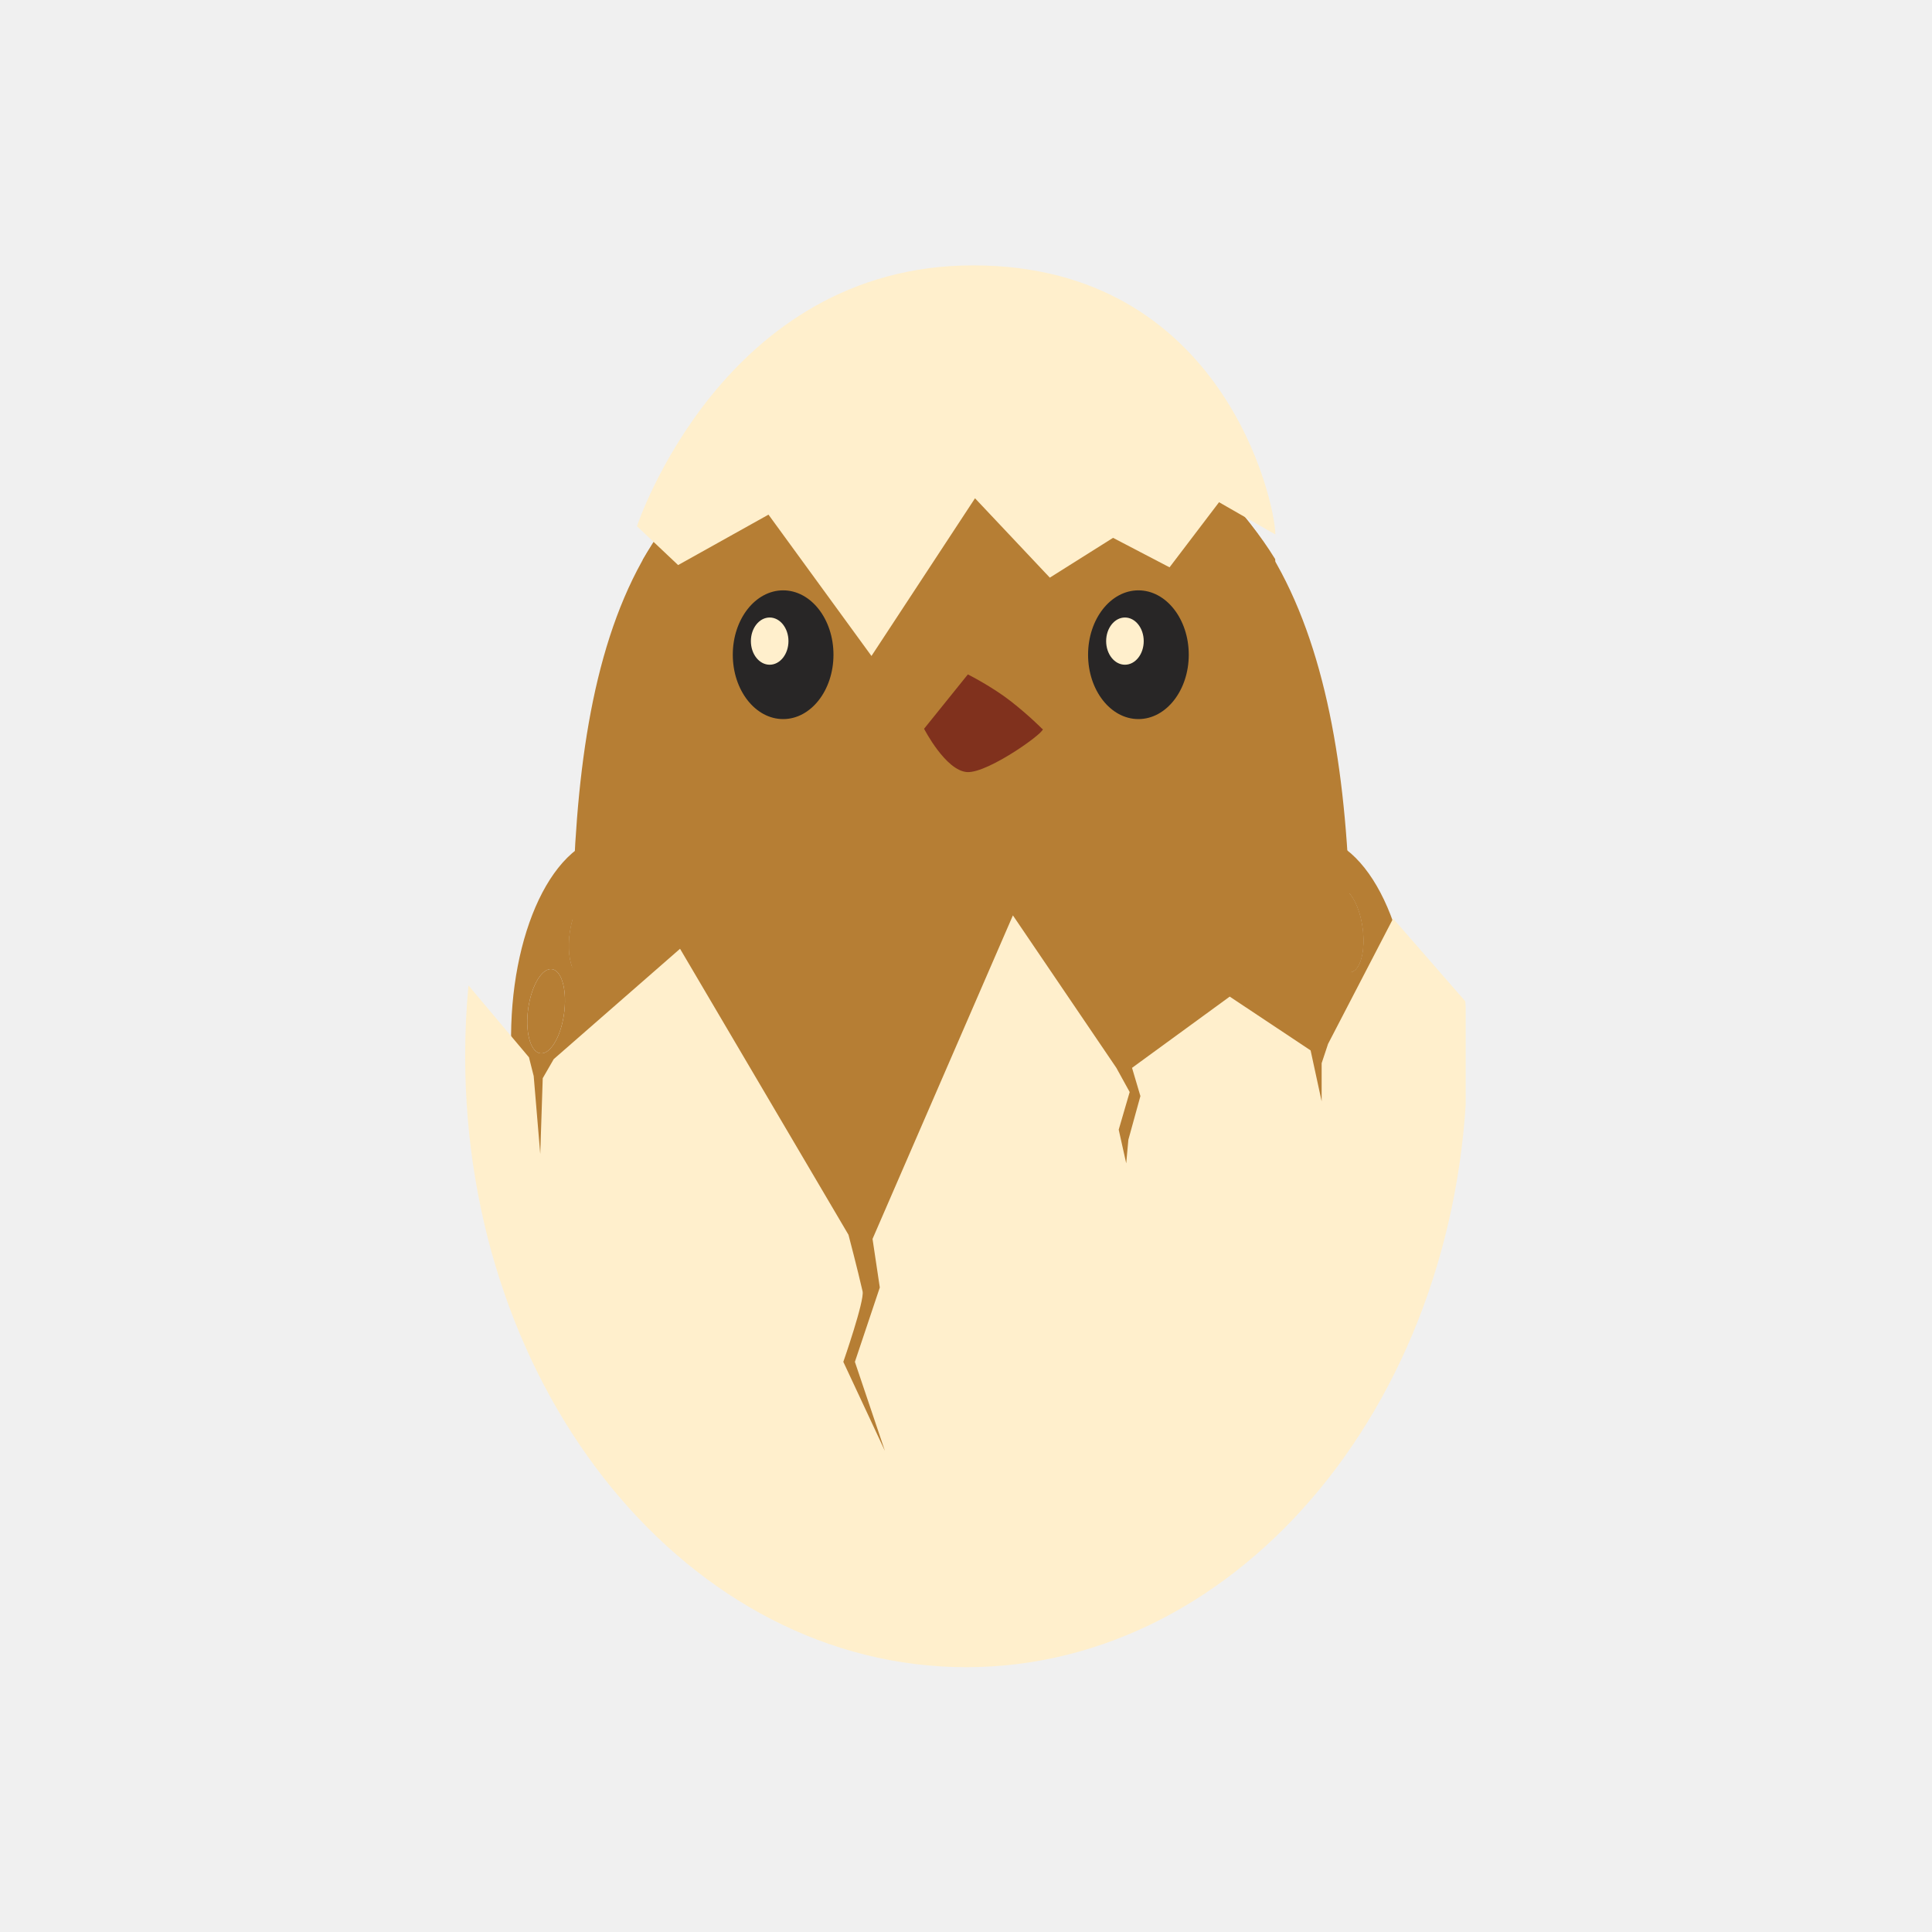
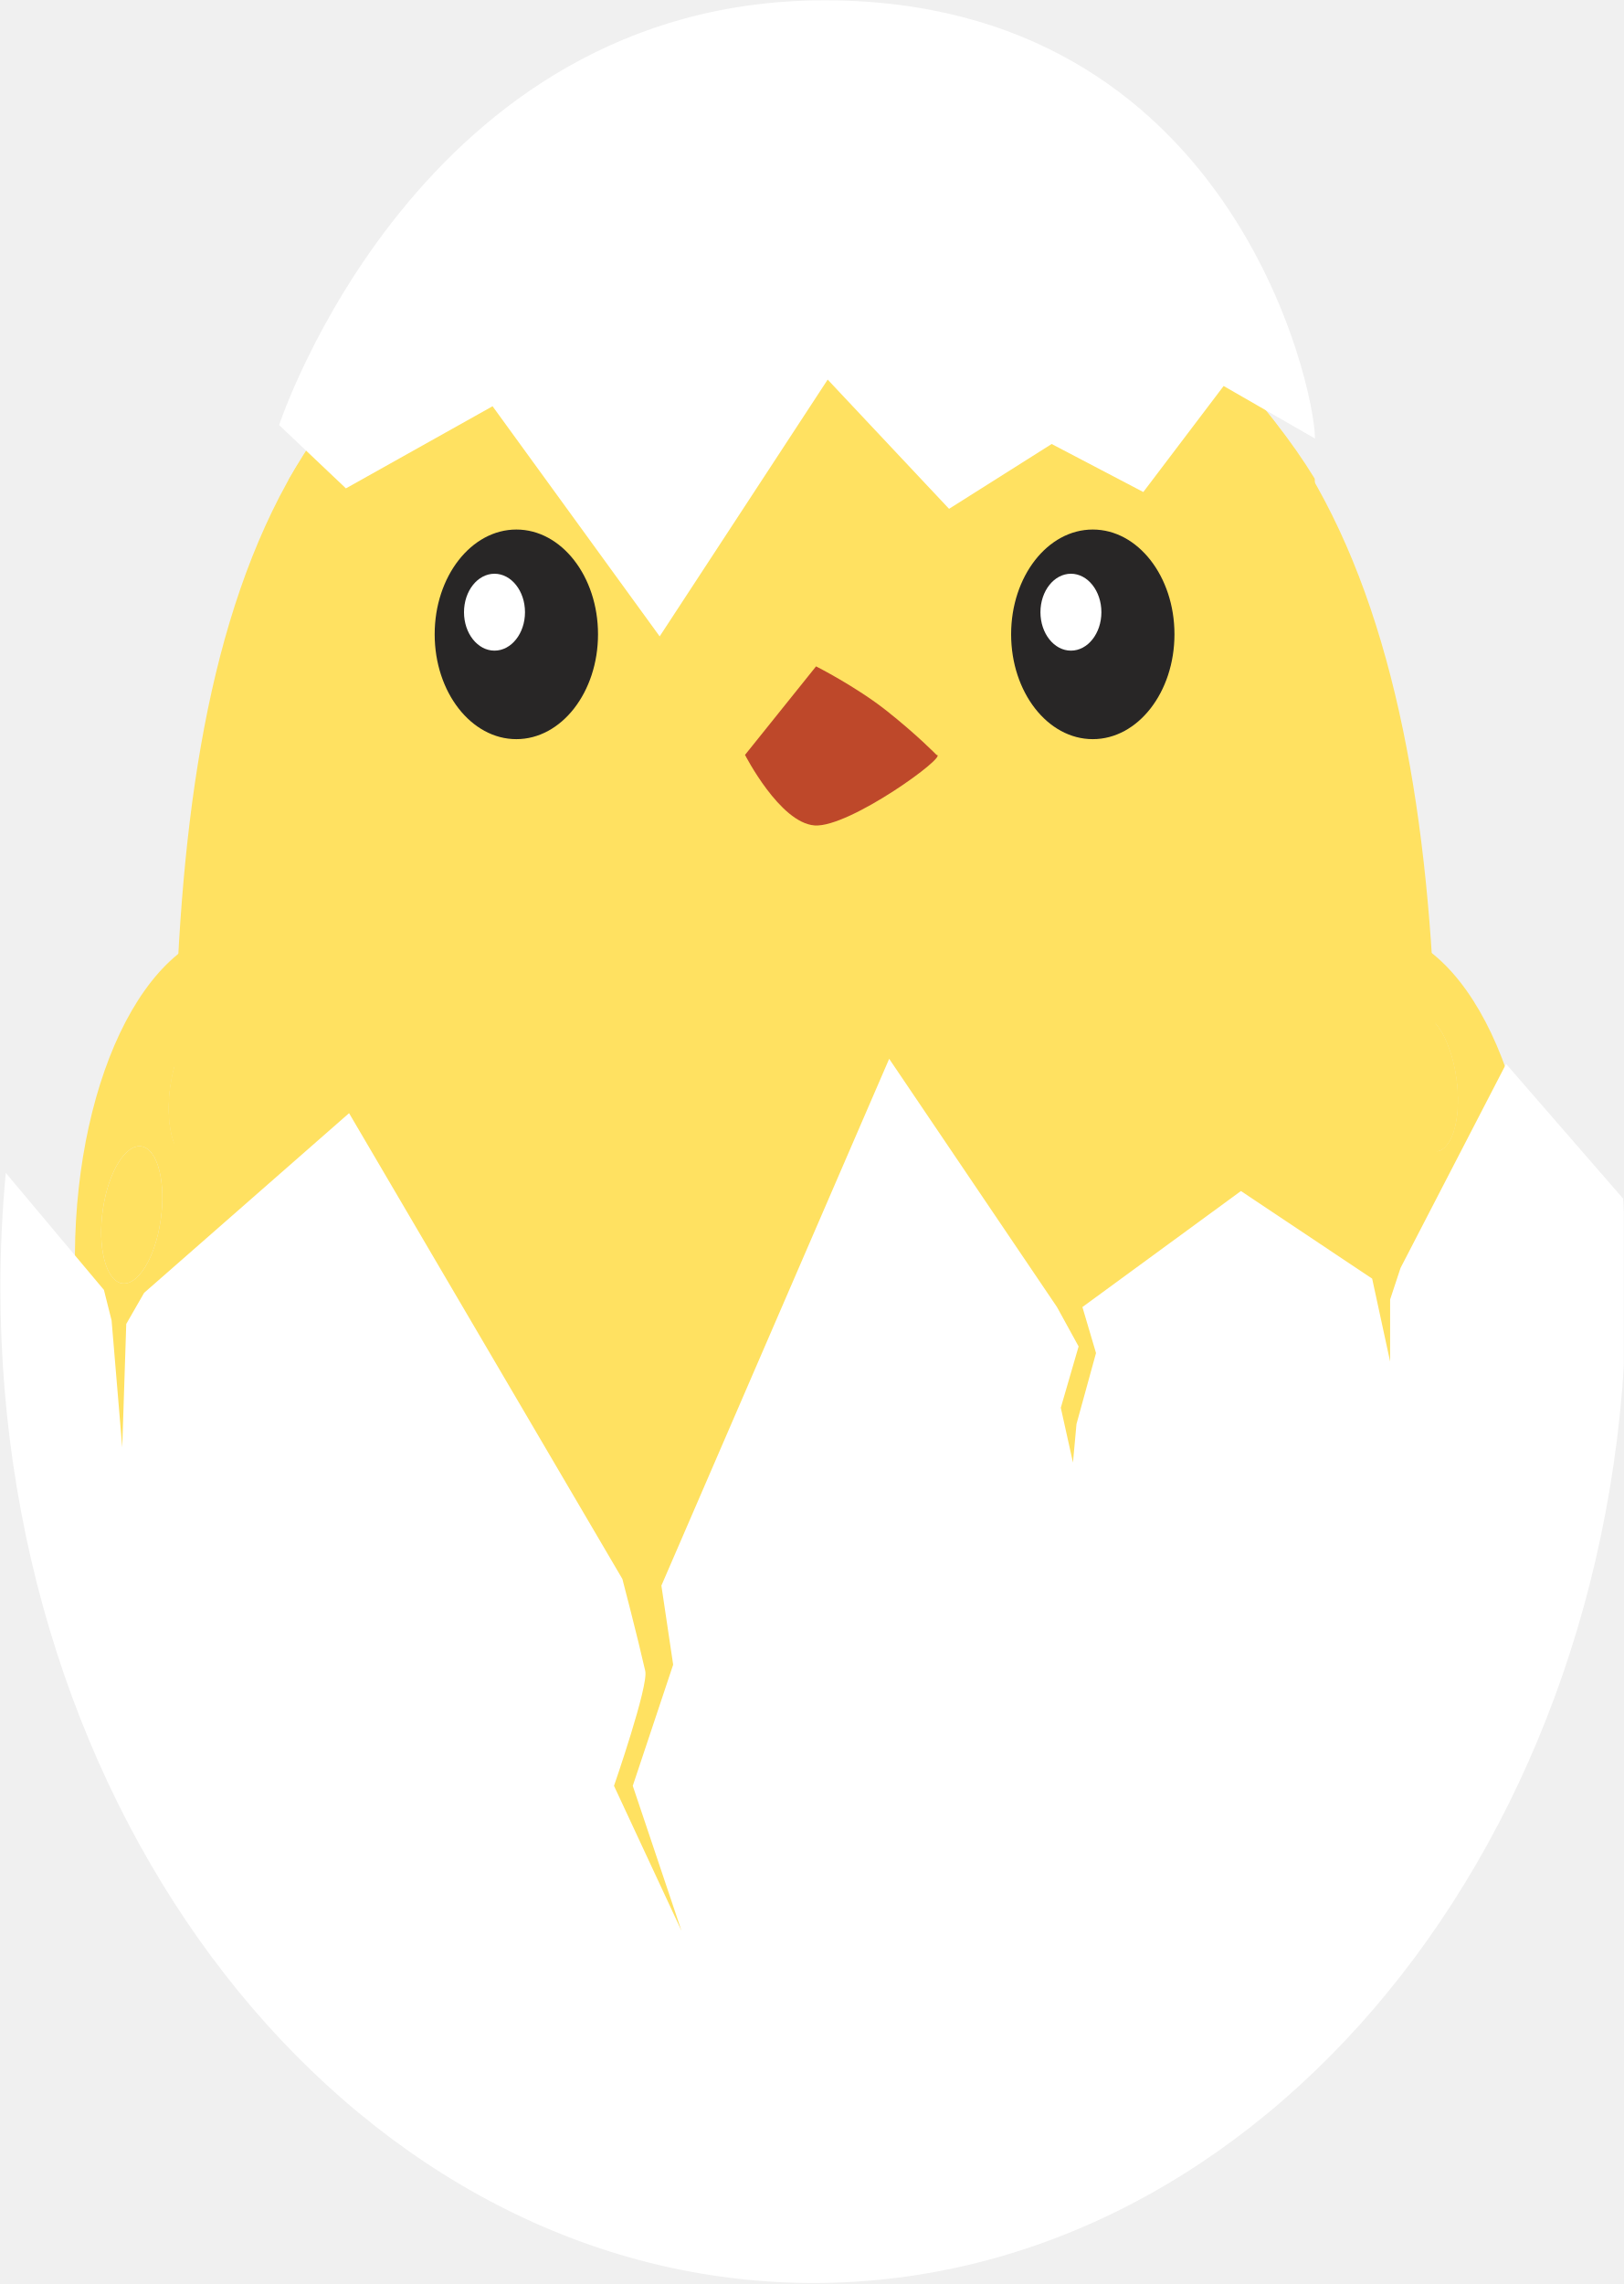
- <svg xmlns="http://www.w3.org/2000/svg" width="500" zoomAndPan="magnify" viewBox="0 0 375 375" height="500" preserveAspectRatio="xMidYMid meet" version="1.0">
-   <defs>
-     <clipPath id="8db2436450">
-       <path d="M 90.238 51.469 L 284.488 51.469 L 284.488 323.719 L 90.238 323.719 Z M 90.238 51.469 " clip-rule="nonzero" />
-     </clipPath>
-   </defs>
-   <path fill="#b67e34" d="M 264.297 179.07 C 263.824 176.605 262.945 174.605 261.945 173.449 C 259.969 120.352 245.031 79.039 189.566 77.629 C 191.137 73.902 192.93 68.422 191.098 66.043 C 191.098 66.043 189.84 62.051 186.129 62.562 C 184.215 62.828 183.852 66.223 184.004 69.855 C 182.43 65.371 180.039 60.762 176.68 59.727 C 176.68 59.727 171.551 56.156 167.465 59.395 C 163.445 62.582 176.531 74.441 180.02 77.762 C 123.227 80.824 112.043 124.168 111.098 178.652 C 110.973 179.098 110.863 179.566 110.77 180.055 C 110.215 182.949 110.359 185.766 111.031 187.602 C 111.086 201.855 113.016 215.457 116.496 227.918 C 127.691 268.059 154.855 296.387 186.605 296.387 C 218.016 296.387 244.965 268.645 256.355 229.156 C 259.973 216.68 262.016 203.02 262.168 188.699 C 262.285 188.68 262.402 188.641 262.52 188.59 C 264.355 187.781 265.148 183.516 264.297 179.07 Z M 264.297 179.07 " fill-opacity="1" fill-rule="nonzero" />
-   <path fill="#b67e34" d="M 115.633 173.48 C 113.801 172.668 111.621 175.609 110.77 180.055 C 109.918 184.5 110.711 188.766 112.543 189.578 C 114.375 190.391 116.555 187.445 117.406 183 C 118.262 178.555 117.465 174.293 115.633 173.48 Z M 115.633 173.48 " fill-opacity="1" fill-rule="nonzero" />
-   <path fill="#b67e34" d="M 121.043 189.852 C 119.211 189.035 117.035 191.98 116.184 196.426 C 115.332 200.871 116.125 205.137 117.957 205.949 C 119.789 206.762 121.969 203.816 122.82 199.371 C 123.676 194.926 122.879 190.664 121.043 189.852 Z M 121.043 189.852 " fill-opacity="1" fill-rule="nonzero" />
-   <path fill="#b67e34" d="M 107.547 188.23 C 105.715 187.418 103.535 190.359 102.684 194.809 C 101.832 199.254 102.625 203.516 104.457 204.328 C 106.289 205.141 108.469 202.195 109.32 197.75 C 110.172 193.305 109.379 189.043 107.547 188.23 Z M 107.547 188.23 " fill-opacity="1" fill-rule="nonzero" />
-   <path fill="#b67e34" d="M 126.578 171.234 C 124.711 171.492 123.625 175.477 124.156 180.129 C 124.688 184.781 126.637 188.34 128.508 188.082 C 130.379 187.82 131.461 183.836 130.93 179.188 C 130.398 174.535 128.449 170.973 126.578 171.234 Z M 126.578 171.234 " fill-opacity="1" fill-rule="nonzero" />
-   <path fill="#b67e34" d="M 248.488 170.246 C 246.617 169.984 244.668 173.543 244.137 178.199 C 243.602 182.852 244.688 186.832 246.559 187.094 C 248.43 187.352 250.379 183.793 250.91 179.141 C 251.445 174.488 250.359 170.508 248.488 170.246 Z M 248.488 170.246 " fill-opacity="1" fill-rule="nonzero" />
-   <path fill="#b67e34" d="M 253.605 188.105 C 251.734 187.848 249.785 191.406 249.25 196.059 C 248.719 200.711 249.801 204.695 251.676 204.957 C 253.543 205.215 255.492 201.656 256.027 197 C 256.559 192.348 255.473 188.367 253.605 188.105 Z M 253.605 188.105 " fill-opacity="1" fill-rule="nonzero" />
-   <path fill="#b67e34" d="M 239.176 188.105 C 237.305 187.848 235.355 191.406 234.82 196.059 C 234.289 200.711 235.375 204.695 237.246 204.957 C 239.113 205.215 241.062 201.656 241.598 197 C 242.129 192.348 241.047 188.367 239.176 188.105 Z M 239.176 188.105 " fill-opacity="1" fill-rule="nonzero" />
-   <path fill="#b67e34" d="M 259.434 172.492 C 257.602 173.305 256.809 177.57 257.66 182.016 C 258.512 186.461 260.691 189.406 262.523 188.594 C 264.355 187.781 265.148 183.516 264.297 179.07 C 263.445 174.625 261.266 171.68 259.434 172.492 Z M 259.434 172.492 " fill-opacity="1" fill-rule="nonzero" />
-   <path fill="#80311d" d="M 196.281 136.176 C 192.637 133.309 187.863 130.902 187.863 130.902 L 179.363 141.453 L 202.27 141.453 C 202.27 141.453 199.926 139.047 196.281 136.176 Z M 187.691 149.859 C 191.855 150.156 203.832 141.453 202.27 141.453 C 200.707 141.453 179.363 141.453 179.363 141.453 C 179.363 141.453 183.527 149.566 187.691 149.859 Z M 187.691 149.859 " fill-opacity="1" fill-rule="nonzero" />
-   <path fill="#b67e34" d="M 208.641 127.703 C 208.641 120.461 213.785 114.582 220.129 114.582 C 226.477 114.582 231.621 120.457 231.621 127.703 C 231.621 134.953 226.477 140.824 220.129 140.824 C 213.785 140.824 208.641 134.949 208.641 127.703 Z M 123.859 253.516 C 123.305 253.559 122.75 253.621 122.191 253.707 C 122.922 251.434 123.48 249.188 123.844 247.57 C 123.941 247.777 124.039 247.984 124.133 248.191 C 124.047 249.613 123.945 251.453 123.859 253.516 Z M 258.27 163.109 C 248.207 158.777 235.844 170 231.711 188.434 C 220.762 180.18 206.148 175.5 186.781 175.5 C 167.004 175.5 152.281 179.965 141.363 187.848 C 137.102 169.762 124.895 158.824 114.938 163.109 C 103.895 167.859 97.109 189.277 99.781 210.949 C 99.918 212.082 101.746 219.902 103.25 229.859 C 104.523 238.309 105.043 246.09 106.695 248.027 C 108.336 249.945 110.594 244.699 110.551 242.844 C 110.672 245.316 142.836 284.441 144.863 278.027 C 156.859 289.625 171.273 296.391 186.785 296.391 C 202.062 296.391 216.277 289.828 228.164 278.551 C 230.07 284.754 262.531 245.445 262.66 242.844 C 262.617 244.699 264.875 249.945 266.516 248.027 C 268.168 246.09 268.688 238.309 269.961 229.859 C 271.465 219.902 273.289 212.082 273.43 210.949 C 276.102 189.277 269.312 167.859 258.27 163.109 Z M 109.32 197.75 C 108.469 202.195 106.289 205.141 104.457 204.328 C 102.625 203.516 101.832 199.254 102.684 194.809 C 103.535 190.359 105.715 187.418 107.547 188.23 C 109.379 189.043 110.172 193.305 109.32 197.75 Z M 112.547 189.578 C 110.715 188.766 109.918 184.504 110.773 180.059 C 111.625 175.613 113.801 172.668 115.633 173.48 C 117.465 174.293 118.262 178.559 117.41 183.004 C 116.555 187.445 114.379 190.395 112.547 189.578 Z M 122.82 199.371 C 121.969 203.816 119.793 206.762 117.961 205.949 C 116.129 205.137 115.332 200.871 116.184 196.426 C 117.039 191.98 119.215 189.035 121.047 189.852 C 122.879 190.664 123.676 194.926 122.82 199.371 Z M 128.508 188.082 C 126.637 188.34 124.688 184.781 124.156 180.129 C 123.621 175.477 124.707 171.492 126.578 171.234 C 128.449 170.973 130.398 174.531 130.93 179.188 C 131.465 183.836 130.379 187.82 128.508 188.082 Z M 241.598 197.004 C 241.062 201.656 239.117 205.219 237.246 204.957 C 235.375 204.699 234.289 200.715 234.82 196.062 C 235.355 191.41 237.301 187.848 239.176 188.109 C 241.047 188.367 242.129 192.352 241.598 197.004 Z M 246.559 187.094 C 244.688 186.832 243.605 182.852 244.137 178.199 C 244.668 173.547 246.617 169.984 248.488 170.246 C 250.359 170.504 251.441 174.488 250.91 179.141 C 250.379 183.793 248.43 187.352 246.559 187.094 Z M 256.027 197.004 C 255.492 201.656 253.547 205.219 251.676 204.957 C 249.805 204.699 248.719 200.715 249.25 196.062 C 249.785 191.41 251.73 187.848 253.605 188.109 C 255.477 188.367 256.559 192.352 256.027 197.004 Z M 262.523 188.594 C 260.691 189.406 258.512 186.461 257.66 182.016 C 256.809 177.57 257.602 173.305 259.434 172.492 C 261.266 171.68 263.445 174.625 264.297 179.07 C 265.148 183.516 264.355 187.781 262.523 188.594 Z M 151.172 140.824 C 157.52 140.824 162.664 134.953 162.664 127.703 C 162.664 120.457 157.52 114.586 151.172 114.586 C 144.824 114.586 139.684 120.461 139.684 127.707 C 139.684 134.953 144.824 140.824 151.172 140.824 Z M 186.754 78.609 C 154.82 78.609 135.844 90.031 124.738 108.684 L 131.621 115.184 L 149.164 105.395 L 169.152 132.832 L 189.25 102.223 L 203.77 117.625 L 216.043 109.898 L 227.012 115.621 L 236.617 102.984 L 247.543 109.246 C 247.543 109.047 247.531 108.805 247.512 108.527 C 236.07 89.969 217.18 78.609 186.754 78.609 Z M 186.754 78.609 " fill-opacity="1" fill-rule="nonzero" />
-   <path fill="#282626" d="M 161.777 127.078 C 161.777 133.98 157.402 139.574 152.008 139.574 C 146.609 139.574 142.234 133.98 142.234 127.078 C 142.234 120.18 146.613 114.586 152.008 114.586 C 157.406 114.586 161.777 120.18 161.777 127.078 Z M 220.965 114.586 C 215.566 114.586 211.195 120.18 211.195 127.078 C 211.195 133.98 215.57 139.574 220.965 139.574 C 226.363 139.574 230.738 133.98 230.738 127.078 C 230.738 120.18 226.363 114.586 220.965 114.586 Z M 220.965 114.586 " fill-opacity="1" fill-rule="nonzero" />
-   <g clip-path="url(#8db2436450)">
-     <path fill="#ffefcc" d="M 153.039 124.441 C 153.039 126.973 151.406 129.023 149.391 129.023 C 147.379 129.023 145.746 126.977 145.746 124.441 C 145.746 121.91 147.379 119.859 149.391 119.859 C 151.406 119.859 153.039 121.914 153.039 124.441 Z M 218.352 119.859 C 216.336 119.859 214.703 121.91 214.703 124.441 C 214.703 126.977 216.336 129.023 218.352 129.023 C 220.363 129.023 221.996 126.977 221.996 124.441 C 221.996 121.91 220.363 119.859 218.352 119.859 Z M 284.414 194.352 L 270.402 178.289 L 257.781 202.609 L 257.777 202.617 L 256.531 206.367 L 256.531 213.77 L 254.387 203.883 L 254.383 203.883 L 254.383 203.879 L 238.688 193.441 L 219.727 207.27 L 221.352 212.75 L 219.016 221.219 L 218.598 225.805 L 217.141 219.266 L 219.27 211.965 L 216.684 207.27 L 196.605 177.676 L 169.359 240.473 L 170.77 249.898 L 165.934 264.336 L 171.762 281.617 L 163.688 264.336 C 163.688 264.336 167.836 252.426 167.426 250.645 C 166.43 246.285 164.754 239.914 164.691 239.676 C 164.688 239.676 164.688 239.676 164.691 239.672 L 164.688 239.668 L 131.996 184.156 L 107.48 205.574 L 105.344 209.281 L 104.863 223.996 L 103.59 208.863 L 102.672 205.223 L 90.93 191.277 C 90.508 195.762 90.289 200.328 90.289 204.953 C 90.289 270.48 133.832 323.602 187.543 323.602 C 241.258 323.602 284.801 270.484 284.801 204.953 C 284.797 201.379 284.668 197.844 284.414 194.352 Z M 131.621 109.68 L 149.164 99.891 L 169.152 127.324 L 189.25 96.715 L 203.77 112.121 L 216.043 104.395 L 227.008 110.117 L 236.617 97.48 L 247.543 103.742 C 247.543 97.574 237.488 51.508 188.895 51.508 C 140.301 51.508 123.633 102.137 123.633 102.137 Z M 131.621 109.68 " fill-opacity="1" fill-rule="nonzero" />
+ <svg xmlns="http://www.w3.org/2000/svg" width="32" height="45" viewBox="0 0 32 45" fill="none">
+   <path d="M28.674 21.091C28.596 20.684 28.451 20.353 28.286 20.162C27.961 11.385 25.5 4.557 16.363 4.324C16.622 3.708 16.917 2.802 16.615 2.409C16.615 2.409 16.408 1.749 15.797 1.834C15.481 1.877 15.421 2.439 15.447 3.039C15.187 2.298 14.793 1.536 14.24 1.365C14.24 1.365 13.395 0.775 12.722 1.31C12.06 1.837 14.216 3.797 14.79 4.346C5.434 4.852 3.592 12.016 3.436 21.022C3.416 21.096 3.398 21.173 3.382 21.254C3.291 21.732 3.315 22.198 3.425 22.501C3.434 24.857 3.752 27.105 4.326 29.165C6.17 35.8 10.645 40.482 15.875 40.482C21.049 40.482 25.489 35.897 27.366 29.37C27.961 27.307 28.298 25.05 28.323 22.683C28.342 22.679 28.362 22.673 28.381 22.665C28.683 22.531 28.814 21.826 28.674 21.091Z" fill="#FFE161" />
+   <path d="M4.183 20.167C3.882 20.033 3.523 20.519 3.382 21.254C3.242 21.989 3.373 22.694 3.674 22.828C3.976 22.962 4.335 22.476 4.476 21.741C4.616 21.006 4.485 20.302 4.183 20.167Z" fill="#FFE161" />
+   <path d="M5.075 22.873C4.773 22.738 4.414 23.225 4.274 23.96C4.134 24.695 4.264 25.399 4.566 25.534C4.868 25.668 5.227 25.181 5.367 24.447C5.508 23.712 5.377 23.007 5.075 22.873Z" fill="#FFE161" />
+   <path d="M2.851 22.605C2.55 22.471 2.19 22.957 2.05 23.693C1.91 24.427 2.041 25.132 2.342 25.266C2.644 25.4 3.003 24.913 3.143 24.179C3.284 23.444 3.153 22.74 2.851 22.605Z" fill="#FFE161" />
+   <path d="M5.986 19.796C5.679 19.839 5.5 20.497 5.588 21.266C5.675 22.035 5.996 22.623 6.304 22.581C6.613 22.538 6.791 21.879 6.703 21.111C6.616 20.342 6.295 19.753 5.986 19.796Z" fill="#FFE161" />
+   <path d="M26.07 19.633C25.761 19.589 25.44 20.178 25.353 20.947C25.265 21.716 25.443 22.374 25.752 22.417C26.06 22.46 26.381 21.872 26.468 21.103C26.557 20.334 26.378 19.676 26.07 19.633Z" fill="#FFE161" />
+   <path d="M26.913 22.585C26.604 22.542 26.283 23.13 26.195 23.899C26.108 24.668 26.286 25.327 26.595 25.37C26.902 25.413 27.223 24.825 27.311 24.055C27.399 23.286 27.22 22.628 26.913 22.585Z" fill="#FFE161" />
+   <path d="M24.535 22.585C24.227 22.542 23.906 23.13 23.818 23.899C23.73 24.668 23.909 25.327 24.218 25.37C24.525 25.413 24.846 24.825 24.934 24.055C25.022 23.286 24.844 22.628 24.535 22.585Z" fill="#FFE161" />
+   <path d="M27.873 20.004C27.571 20.139 27.44 20.843 27.58 21.578C27.721 22.313 28.08 22.799 28.382 22.665C28.683 22.531 28.814 21.826 28.674 21.091C28.534 20.356 28.174 19.869 27.873 20.004Z" fill="#FFE161" />
+   <path d="M17.469 14.001C16.869 13.527 16.082 13.129 16.082 13.129L14.682 14.873H18.456C18.456 14.873 18.07 14.476 17.469 14.001ZM16.054 16.263C16.74 16.312 18.713 14.873 18.456 14.873C18.198 14.873 14.682 14.873 14.682 14.873C14.682 14.873 15.368 16.214 16.054 16.263Z" fill="#BE482A" />
+   <path d="M19.505 12.601C19.505 11.403 20.353 10.432 21.398 10.432C22.443 10.432 23.291 11.403 23.291 12.601C23.291 13.799 22.443 14.769 21.398 14.769C20.353 14.769 19.505 13.798 19.505 12.601ZM5.539 33.396C5.447 33.403 5.356 33.413 5.264 33.428C5.384 33.052 5.476 32.681 5.536 32.413C5.552 32.447 5.568 32.482 5.584 32.516C5.569 32.751 5.553 33.055 5.539 33.396ZM27.681 18.453C26.023 17.737 23.986 19.592 23.306 22.639C21.502 21.274 19.095 20.501 15.904 20.501C12.646 20.501 10.221 21.239 8.422 22.542C7.72 19.552 5.709 17.744 4.069 18.453C2.25 19.238 1.132 22.778 1.572 26.36C1.595 26.547 1.896 27.84 2.143 29.486C2.353 30.882 2.439 32.169 2.711 32.489C2.981 32.806 3.353 31.939 3.346 31.632C3.366 32.041 8.665 38.508 8.999 37.447C10.975 39.364 13.349 40.483 15.905 40.483C18.422 40.483 20.763 39.398 22.721 37.534C23.035 38.559 28.383 32.062 28.404 31.632C28.397 31.939 28.769 32.806 29.039 32.489C29.311 32.169 29.397 30.882 29.607 29.486C29.855 27.84 30.155 26.547 30.178 26.36C30.618 22.778 29.5 19.238 27.681 18.453ZM3.143 24.178C3.003 24.913 2.644 25.4 2.342 25.266C2.041 25.131 1.91 24.427 2.05 23.692C2.19 22.957 2.55 22.471 2.851 22.605C3.153 22.739 3.284 23.444 3.143 24.178ZM3.675 22.828C3.373 22.694 3.242 21.989 3.383 21.254C3.523 20.52 3.882 20.033 4.183 20.167C4.485 20.301 4.616 21.006 4.476 21.741C4.335 22.475 3.977 22.963 3.675 22.828ZM5.367 24.447C5.227 25.181 4.869 25.668 4.567 25.534C4.265 25.399 4.134 24.694 4.274 23.96C4.415 23.225 4.773 22.738 5.075 22.873C5.377 23.007 5.508 23.712 5.367 24.447ZM6.304 22.581C5.996 22.623 5.675 22.035 5.588 21.266C5.499 20.497 5.678 19.838 5.986 19.796C6.295 19.753 6.616 20.341 6.703 21.11C6.792 21.879 6.613 22.537 6.304 22.581ZM24.934 24.055C24.846 24.824 24.526 25.413 24.218 25.37C23.909 25.327 23.73 24.669 23.818 23.9C23.906 23.131 24.227 22.542 24.535 22.585C24.844 22.628 25.022 23.286 24.934 24.055ZM25.752 22.417C25.443 22.374 25.265 21.716 25.353 20.947C25.44 20.178 25.761 19.589 26.07 19.632C26.378 19.675 26.556 20.334 26.468 21.103C26.381 21.872 26.06 22.46 25.752 22.417ZM27.311 24.055C27.223 24.824 26.903 25.413 26.595 25.37C26.286 25.327 26.108 24.669 26.195 23.9C26.283 23.131 26.604 22.542 26.913 22.585C27.221 22.628 27.399 23.286 27.311 24.055ZM28.382 22.665C28.08 22.799 27.721 22.312 27.58 21.578C27.44 20.843 27.571 20.139 27.873 20.004C28.174 19.869 28.534 20.356 28.674 21.091C28.814 21.826 28.683 22.531 28.382 22.665ZM10.038 14.769C11.084 14.769 11.931 13.799 11.931 12.601C11.931 11.403 11.084 10.432 10.038 10.432C8.992 10.432 8.145 11.403 8.145 12.601C8.145 13.799 8.992 14.769 10.038 14.769ZM15.9 4.486C10.639 4.486 7.513 6.374 5.683 9.457L6.817 10.531L9.707 8.913L13 13.448L16.311 8.389L18.703 10.935L20.725 9.658L22.532 10.604L24.114 8.515L25.914 9.55C25.914 9.517 25.912 9.477 25.909 9.431C24.024 6.363 20.912 4.486 15.9 4.486Z" fill="#FFE161" />
+   <path d="M11.785 12.497C11.785 13.638 11.064 14.563 10.176 14.563C9.286 14.563 8.566 13.638 8.566 12.497C8.566 11.357 9.287 10.433 10.176 10.433C11.065 10.433 11.785 11.357 11.785 12.497ZM21.535 10.433C20.646 10.433 19.926 11.357 19.926 12.497C19.926 13.638 20.647 14.563 21.535 14.563C22.425 14.563 23.145 13.638 23.145 12.497C23.145 11.357 22.425 10.433 21.535 10.433Z" fill="#282626" />
+   <mask id="mask0_51_1282" style="mask-type:luminance" maskUnits="userSpaceOnUse" x="0" y="0" width="32" height="45">
+     <path d="M0 0H32V45H0V0Z" fill="white" />
+   </mask>
+   <g mask="url(#mask0_51_1282)">
+     <path d="M10.346 12.062C10.346 12.48 10.077 12.819 9.745 12.819C9.413 12.819 9.144 12.48 9.144 12.062C9.144 11.643 9.413 11.304 9.745 11.304C10.077 11.304 10.346 11.644 10.346 12.062ZM21.105 11.304C20.773 11.304 20.504 11.643 20.504 12.062C20.504 12.48 20.773 12.819 21.105 12.819C21.436 12.819 21.705 12.48 21.705 12.062C21.705 11.643 21.436 11.304 21.105 11.304ZM31.988 23.617L29.68 20.962L27.6 24.982L27.6 24.983L27.395 25.603V26.826L27.041 25.192H27.041V25.192L24.455 23.466L21.331 25.752L21.599 26.658L21.214 28.058L21.145 28.816L20.905 27.736L21.256 26.528L20.83 25.752L17.523 20.861L13.034 31.24L13.266 32.798L12.47 35.185L13.43 38.041L12.1 35.185C12.1 35.185 12.783 33.216 12.716 32.922C12.552 32.201 12.275 31.148 12.265 31.108C12.264 31.108 12.264 31.108 12.265 31.108L12.264 31.107L6.879 21.932L2.84 25.472L2.488 26.085L2.409 28.517L2.199 26.015L2.048 25.414L0.114 23.109C0.044 23.85 0.008 24.605 0.008 25.369C0.008 36.2 7.181 44.98 16.03 44.98C24.878 44.98 32.051 36.201 32.051 25.369C32.051 24.778 32.03 24.194 31.988 23.617ZM6.817 9.622L9.707 8.004L13 12.538L16.311 7.479L18.703 10.025L20.725 8.748L22.531 9.694L24.114 7.605L25.914 8.64C25.914 7.621 24.257 0.006 16.252 0.006C8.247 0.006 5.501 8.375 5.501 8.375L6.817 9.622Z" fill="white" />
  </g>
</svg>
